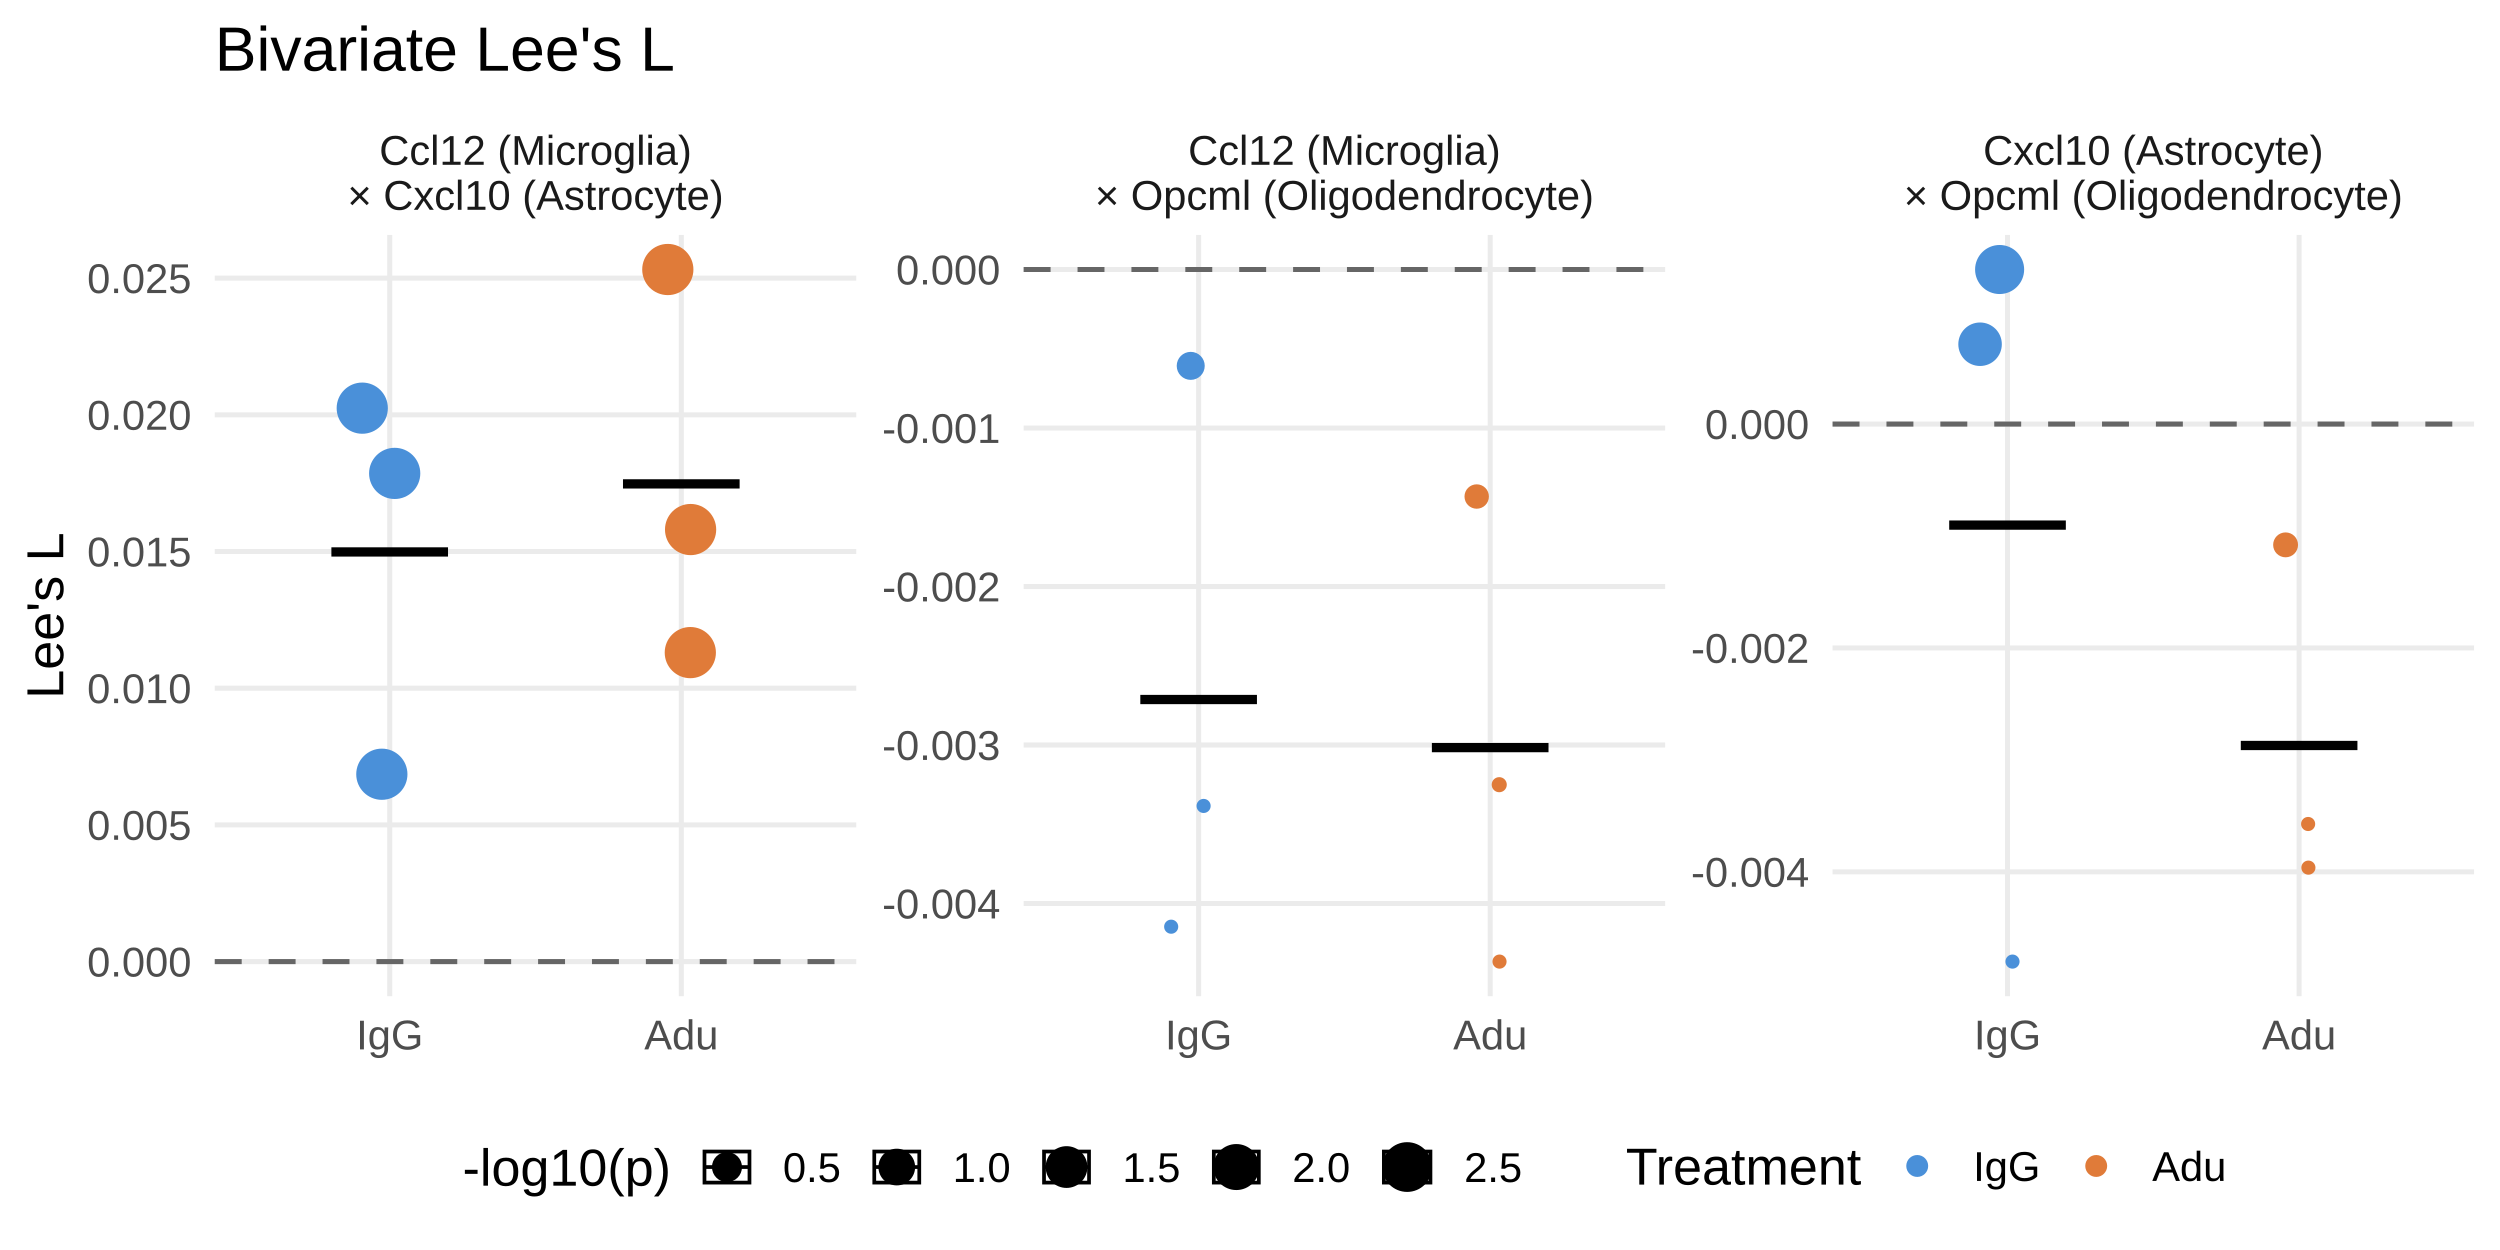
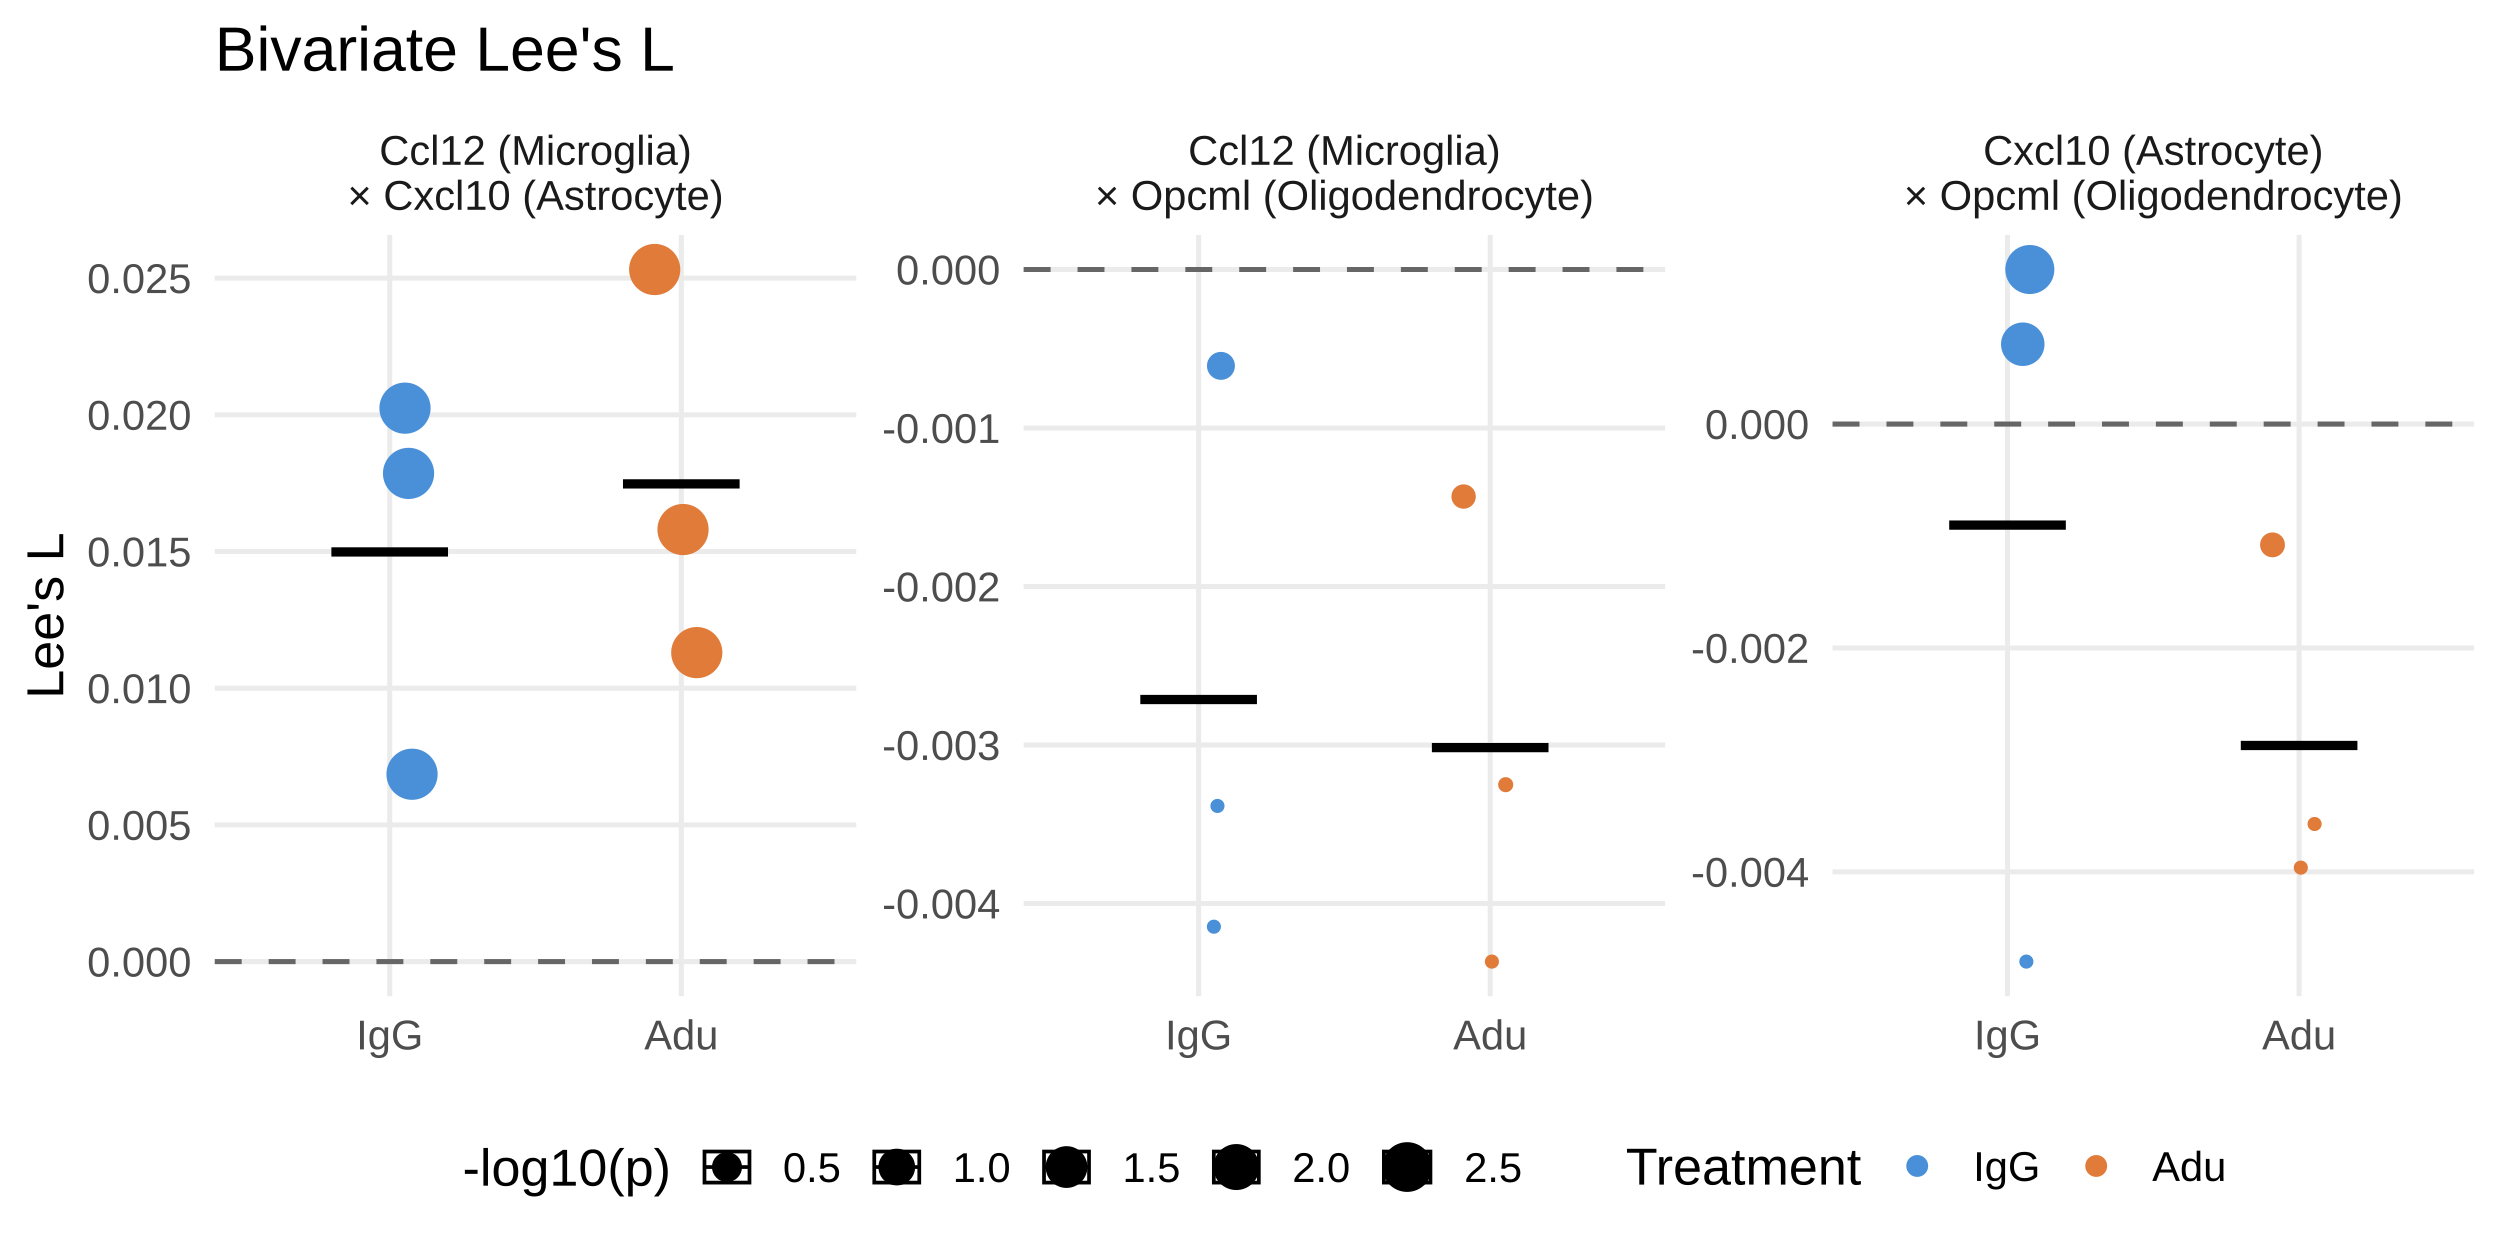
<svg xmlns="http://www.w3.org/2000/svg" width="720.00pt" height="360.00pt" viewBox="0 0 720.00 360.00">
  <g class="svglite">
    <defs>
      <style type="text/css">
    .svglite line, .svglite polyline, .svglite polygon, .svglite path, .svglite rect, .svglite circle {
      fill: none;
      stroke: #000000;
      stroke-linecap: round;
      stroke-linejoin: round;
      stroke-miterlimit: 10.00;
    }
    .svglite text {
      white-space: pre;
    }
    .svglite g.glyphgroup path {
      fill: inherit;
      stroke: none;
    }
  </style>
    </defs>
    <rect width="100%" height="100%" style="stroke: none; fill: #FFFFFF;" />
    <defs>
      <clipPath id="cpMC4wMHw3MjAuMDB8MC4wMHwzNjAuMDA=">
        <rect x="0.00" y="0.00" width="720.00" height="360.00" />
      </clipPath>
    </defs>
    <g clip-path="url(#cpMC4wMHw3MjAuMDB8MC4wMHwzNjAuMDA=)">
      <rect x="-0" y="0.00" width="720.00" height="360.00" style="stroke-width: 1.45; stroke: none; fill: #FFFFFF;" />
    </g>
    <defs>
      <clipPath id="cpNjEuODV8MjQ2LjYwfDY3LjY2fDI4Ni45MQ==">
        <rect x="61.85" y="67.66" width="184.75" height="219.25" />
      </clipPath>
    </defs>
    <g clip-path="url(#cpNjEuODV8MjQ2LjYwfDY3LjY2fDI4Ni45MQ==)">
      <polyline points="61.85,276.94 246.60,276.94 " style="stroke-width: 1.45; stroke: #EBEBEB; stroke-linecap: butt;" />
      <polyline points="61.85,237.57 246.60,237.57 " style="stroke-width: 1.45; stroke: #EBEBEB; stroke-linecap: butt;" />
      <polyline points="61.85,198.20 246.60,198.20 " style="stroke-width: 1.45; stroke: #EBEBEB; stroke-linecap: butt;" />
      <polyline points="61.85,158.83 246.60,158.83 " style="stroke-width: 1.45; stroke: #EBEBEB; stroke-linecap: butt;" />
      <polyline points="61.85,119.47 246.60,119.47 " style="stroke-width: 1.45; stroke: #EBEBEB; stroke-linecap: butt;" />
      <polyline points="61.85,80.10 246.60,80.10 " style="stroke-width: 1.45; stroke: #EBEBEB; stroke-linecap: butt;" />
      <polyline points="112.24,286.91 112.24,67.66 " style="stroke-width: 1.45; stroke: #EBEBEB; stroke-linecap: butt;" />
      <polyline points="196.22,286.91 196.22,67.66 " style="stroke-width: 1.45; stroke: #EBEBEB; stroke-linecap: butt;" />
      <line x1="61.85" y1="276.94" x2="246.60" y2="276.94" style="stroke-width: 1.45; stroke: #666666; stroke-dasharray: 7.76,7.76; stroke-linecap: butt;" />
-       <circle cx="109.97" cy="222.98" r="6.89" style="stroke-width: 0.97; stroke: #4A90D9; fill: #4A90D9;" />
-       <circle cx="198.89" cy="152.51" r="6.89" style="stroke-width: 0.97; stroke: #E07B39; fill: #E07B39;" />
-       <circle cx="104.33" cy="117.55" r="6.89" style="stroke-width: 0.97; stroke: #4A90D9; fill: #4A90D9;" />
-       <circle cx="113.67" cy="136.34" r="6.89" style="stroke-width: 0.97; stroke: #4A90D9; fill: #4A90D9;" />
-       <circle cx="198.81" cy="187.95" r="6.89" style="stroke-width: 0.97; stroke: #E07B39; fill: #E07B39;" />
-       <circle cx="192.33" cy="77.62" r="6.89" style="stroke-width: 0.97; stroke: #E07B39; fill: #E07B39;" />
+       <circle cx="118.67" cy="222.98" r="6.89" style="stroke-width: 0.97; stroke: #4A90D9; fill: #4A90D9;" />
+       <circle cx="196.71" cy="152.51" r="6.89" style="stroke-width: 0.97; stroke: #E07B39; fill: #E07B39;" />
+       <circle cx="116.64" cy="117.55" r="6.89" style="stroke-width: 0.97; stroke: #4A90D9; fill: #4A90D9;" />
+       <circle cx="117.66" cy="136.34" r="6.89" style="stroke-width: 0.97; stroke: #4A90D9; fill: #4A90D9;" />
+       <circle cx="200.67" cy="187.95" r="6.89" style="stroke-width: 0.97; stroke: #E07B39; fill: #E07B39;" />
+       <circle cx="188.55" cy="77.62" r="6.89" style="stroke-width: 0.97; stroke: #E07B39; fill: #E07B39;" />
      <line x1="95.44" y1="158.96" x2="129.03" y2="158.96" style="stroke-width: 2.67; stroke-linecap: butt; stroke-linejoin: miter;" />
      <line x1="179.42" y1="139.36" x2="213.01" y2="139.36" style="stroke-width: 2.67; stroke-linecap: butt; stroke-linejoin: miter;" />
    </g>
    <g clip-path="url(#cpMC4wMHw3MjAuMDB8MC4wMHwzNjAuMDA=)">
</g>
    <defs>
      <clipPath id="cpMjk0LjgxfDQ3OS41N3w2Ny42NnwyODYuOTE=">
        <rect x="294.81" y="67.66" width="184.75" height="219.25" />
      </clipPath>
    </defs>
    <g clip-path="url(#cpMjk0LjgxfDQ3OS41N3w2Ny42NnwyODYuOTE=)">
      <polyline points="294.81,260.21 479.57,260.21 " style="stroke-width: 1.45; stroke: #EBEBEB; stroke-linecap: butt;" />
      <polyline points="294.81,214.56 479.57,214.56 " style="stroke-width: 1.45; stroke: #EBEBEB; stroke-linecap: butt;" />
      <polyline points="294.81,168.92 479.57,168.92 " style="stroke-width: 1.45; stroke: #EBEBEB; stroke-linecap: butt;" />
      <polyline points="294.81,123.27 479.57,123.27 " style="stroke-width: 1.45; stroke: #EBEBEB; stroke-linecap: butt;" />
      <polyline points="294.81,77.62 479.57,77.62 " style="stroke-width: 1.45; stroke: #EBEBEB; stroke-linecap: butt;" />
      <polyline points="345.20,286.91 345.20,67.66 " style="stroke-width: 1.45; stroke: #EBEBEB; stroke-linecap: butt;" />
      <polyline points="429.18,286.91 429.18,67.66 " style="stroke-width: 1.45; stroke: #EBEBEB; stroke-linecap: butt;" />
      <line x1="294.81" y1="77.62" x2="479.57" y2="77.62" style="stroke-width: 1.45; stroke: #666666; stroke-dasharray: 7.76,7.76; stroke-linecap: butt;" />
-       <circle cx="342.93" cy="105.37" r="3.55" style="stroke-width: 0.97; stroke: #4A90D9; fill: #4A90D9;" />
-       <circle cx="431.86" cy="276.94" r="1.55" style="stroke-width: 0.97; stroke: #E07B39; fill: #E07B39;" />
-       <circle cx="337.30" cy="266.89" r="1.55" style="stroke-width: 0.97; stroke: #4A90D9; fill: #4A90D9;" />
-       <circle cx="346.64" cy="232.11" r="1.55" style="stroke-width: 0.97; stroke: #4A90D9; fill: #4A90D9;" />
-       <circle cx="431.78" cy="225.99" r="1.69" style="stroke-width: 0.97; stroke: #E07B39; fill: #E07B39;" />
-       <circle cx="425.29" cy="143.00" r="3.03" style="stroke-width: 0.97; stroke: #E07B39; fill: #E07B39;" />
+       <circle cx="351.63" cy="105.37" r="3.55" style="stroke-width: 0.97; stroke: #4A90D9; fill: #4A90D9;" />
+       <circle cx="429.67" cy="276.94" r="1.55" style="stroke-width: 0.97; stroke: #E07B39; fill: #E07B39;" />
+       <circle cx="349.60" cy="266.89" r="1.55" style="stroke-width: 0.97; stroke: #4A90D9; fill: #4A90D9;" />
+       <circle cx="350.63" cy="232.11" r="1.55" style="stroke-width: 0.97; stroke: #4A90D9; fill: #4A90D9;" />
+       <circle cx="433.64" cy="225.99" r="1.69" style="stroke-width: 0.97; stroke: #E07B39; fill: #E07B39;" />
+       <circle cx="421.52" cy="143.00" r="3.03" style="stroke-width: 0.97; stroke: #E07B39; fill: #E07B39;" />
      <line x1="328.41" y1="201.46" x2="362.00" y2="201.46" style="stroke-width: 2.67; stroke-linecap: butt; stroke-linejoin: miter;" />
      <line x1="412.38" y1="215.31" x2="445.97" y2="215.31" style="stroke-width: 2.67; stroke-linecap: butt; stroke-linejoin: miter;" />
    </g>
    <g clip-path="url(#cpMC4wMHw3MjAuMDB8MC4wMHwzNjAuMDA=)">
</g>
    <defs>
      <clipPath id="cpNTI3Ljc4fDcxMi41M3w2Ny42NnwyODYuOTE=">
        <rect x="527.78" y="67.66" width="184.75" height="219.25" />
      </clipPath>
    </defs>
    <g clip-path="url(#cpNTI3Ljc4fDcxMi41M3w2Ny42NnwyODYuOTE=)">
      <polyline points="527.78,251.09 712.53,251.09 " style="stroke-width: 1.45; stroke: #EBEBEB; stroke-linecap: butt;" />
      <polyline points="527.78,186.61 712.53,186.61 " style="stroke-width: 1.45; stroke: #EBEBEB; stroke-linecap: butt;" />
      <polyline points="527.78,122.13 712.53,122.13 " style="stroke-width: 1.45; stroke: #EBEBEB; stroke-linecap: butt;" />
      <polyline points="578.16,286.91 578.16,67.66 " style="stroke-width: 1.45; stroke: #EBEBEB; stroke-linecap: butt;" />
      <polyline points="662.14,286.91 662.14,67.66 " style="stroke-width: 1.45; stroke: #EBEBEB; stroke-linecap: butt;" />
      <line x1="527.78" y1="122.13" x2="712.53" y2="122.13" style="stroke-width: 1.45; stroke: #666666; stroke-dasharray: 7.76,7.76; stroke-linecap: butt;" />
-       <circle cx="575.89" cy="77.62" r="6.58" style="stroke-width: 0.97; stroke: #4A90D9; fill: #4A90D9;" />
-       <circle cx="664.82" cy="249.88" r="1.55" style="stroke-width: 0.97; stroke: #E07B39; fill: #E07B39;" />
-       <circle cx="570.26" cy="99.14" r="5.78" style="stroke-width: 0.97; stroke: #4A90D9; fill: #4A90D9;" />
-       <circle cx="579.60" cy="276.94" r="1.55" style="stroke-width: 0.97; stroke: #4A90D9; fill: #4A90D9;" />
-       <circle cx="664.74" cy="237.31" r="1.55" style="stroke-width: 0.97; stroke: #E07B39; fill: #E07B39;" />
-       <circle cx="658.25" cy="156.92" r="3.10" style="stroke-width: 0.97; stroke: #E07B39; fill: #E07B39;" />
+       <circle cx="584.59" cy="77.62" r="6.58" style="stroke-width: 0.97; stroke: #4A90D9; fill: #4A90D9;" />
+       <circle cx="662.63" cy="249.88" r="1.55" style="stroke-width: 0.97; stroke: #E07B39; fill: #E07B39;" />
+       <circle cx="582.56" cy="99.14" r="5.78" style="stroke-width: 0.97; stroke: #4A90D9; fill: #4A90D9;" />
+       <circle cx="583.59" cy="276.94" r="1.55" style="stroke-width: 0.97; stroke: #4A90D9; fill: #4A90D9;" />
+       <circle cx="666.60" cy="237.31" r="1.55" style="stroke-width: 0.97; stroke: #E07B39; fill: #E07B39;" />
+       <circle cx="654.48" cy="156.92" r="3.10" style="stroke-width: 0.97; stroke: #E07B39; fill: #E07B39;" />
      <line x1="561.37" y1="151.23" x2="594.96" y2="151.23" style="stroke-width: 2.67; stroke-linecap: butt; stroke-linejoin: miter;" />
      <line x1="645.35" y1="214.70" x2="678.94" y2="214.70" style="stroke-width: 2.67; stroke-linecap: butt; stroke-linejoin: miter;" />
    </g>
    <g clip-path="url(#cpMC4wMHw3MjAuMDB8MC4wMHwzNjAuMDA=)">
</g>
    <defs>
      <clipPath id="cpNjEuODV8MjQ2LjYwfDMxLjYzfDY3LjY2">
        <rect x="61.85" y="31.63" width="184.75" height="36.03" />
      </clipPath>
    </defs>
    <g clip-path="url(#cpNjEuODV8MjQ2LjYwfDMxLjYzfDY3LjY2)">
      <text x="154.23" y="47.46" text-anchor="middle" style="font-size: 12.00px;fill: #1A1A1A; font-family: &quot;Arial&quot;;" textLength="90.05px" lengthAdjust="spacingAndGlyphs">Ccl12 (Microglia)</text>
      <text x="154.23" y="60.42" text-anchor="middle" style="font-size: 12.00px;fill: #1A1A1A; font-family: &quot;Arial&quot;;" textLength="108.36px" lengthAdjust="spacingAndGlyphs">× Cxcl10 (Astrocyte)</text>
    </g>
    <g clip-path="url(#cpMC4wMHw3MjAuMDB8MC4wMHwzNjAuMDA=)">
</g>
    <defs>
      <clipPath id="cpMjk0LjgxfDQ3OS41N3wzMS42M3w2Ny42Ng==">
        <rect x="294.81" y="31.63" width="184.75" height="36.03" />
      </clipPath>
    </defs>
    <g clip-path="url(#cpMjk0LjgxfDQ3OS41N3wzMS42M3w2Ny42Ng==)">
      <text x="387.19" y="47.46" text-anchor="middle" style="font-size: 12.00px;fill: #1A1A1A; font-family: &quot;Arial&quot;;" textLength="90.05px" lengthAdjust="spacingAndGlyphs">Ccl12 (Microglia)</text>
      <text x="387.19" y="60.42" text-anchor="middle" style="font-size: 12.00px;fill: #1A1A1A; font-family: &quot;Arial&quot;;" textLength="143.72px" lengthAdjust="spacingAndGlyphs">× Opcml (Oligodendrocyte)</text>
    </g>
    <g clip-path="url(#cpMC4wMHw3MjAuMDB8MC4wMHwzNjAuMDA=)">
</g>
    <defs>
      <clipPath id="cpNTI3Ljc4fDcxMi41M3wzMS42M3w2Ny42Ng==">
        <rect x="527.78" y="31.63" width="184.75" height="36.03" />
      </clipPath>
    </defs>
    <g clip-path="url(#cpNTI3Ljc4fDcxMi41M3wzMS42M3w2Ny42Ng==)">
      <text x="620.15" y="47.46" text-anchor="middle" style="font-size: 12.00px;fill: #1A1A1A; font-family: &quot;Arial&quot;;" textLength="98.02px" lengthAdjust="spacingAndGlyphs">Cxcl10 (Astrocyte)</text>
      <text x="620.15" y="60.42" text-anchor="middle" style="font-size: 12.00px;fill: #1A1A1A; font-family: &quot;Arial&quot;;" textLength="143.72px" lengthAdjust="spacingAndGlyphs">× Opcml (Oligodendrocyte)</text>
    </g>
    <g clip-path="url(#cpMC4wMHw3MjAuMDB8MC4wMHwzNjAuMDA=)">
      <text x="112.24" y="302.23" text-anchor="middle" style="font-size: 12.00px;fill: #4D4D4D; font-family: &quot;Arial&quot;;" textLength="19.33px" lengthAdjust="spacingAndGlyphs">IgG</text>
      <text x="196.22" y="302.23" text-anchor="middle" style="font-size: 12.00px;fill: #4D4D4D; font-family: &quot;Arial&quot;;" textLength="21.34px" lengthAdjust="spacingAndGlyphs">Adu</text>
      <text x="345.20" y="302.23" text-anchor="middle" style="font-size: 12.00px;fill: #4D4D4D; font-family: &quot;Arial&quot;;" textLength="19.33px" lengthAdjust="spacingAndGlyphs">IgG</text>
      <text x="429.18" y="302.23" text-anchor="middle" style="font-size: 12.00px;fill: #4D4D4D; font-family: &quot;Arial&quot;;" textLength="21.34px" lengthAdjust="spacingAndGlyphs">Adu</text>
      <text x="578.16" y="302.23" text-anchor="middle" style="font-size: 12.00px;fill: #4D4D4D; font-family: &quot;Arial&quot;;" textLength="19.33px" lengthAdjust="spacingAndGlyphs">IgG</text>
      <text x="662.14" y="302.23" text-anchor="middle" style="font-size: 12.00px;fill: #4D4D4D; font-family: &quot;Arial&quot;;" textLength="21.34px" lengthAdjust="spacingAndGlyphs">Adu</text>
      <text x="521.05" y="255.38" text-anchor="end" style="font-size: 12.00px;fill: #4D4D4D; font-family: &quot;Arial&quot;;" textLength="34.02px" lengthAdjust="spacingAndGlyphs">-0.004</text>
      <text x="521.05" y="190.90" text-anchor="end" style="font-size: 12.00px;fill: #4D4D4D; font-family: &quot;Arial&quot;;" textLength="34.02px" lengthAdjust="spacingAndGlyphs">-0.002</text>
      <text x="521.05" y="126.42" text-anchor="end" style="font-size: 12.00px;fill: #4D4D4D; font-family: &quot;Arial&quot;;" textLength="30.02px" lengthAdjust="spacingAndGlyphs">0.000</text>
      <text x="288.09" y="264.51" text-anchor="end" style="font-size: 12.00px;fill: #4D4D4D; font-family: &quot;Arial&quot;;" textLength="34.02px" lengthAdjust="spacingAndGlyphs">-0.004</text>
      <text x="288.09" y="218.86" text-anchor="end" style="font-size: 12.00px;fill: #4D4D4D; font-family: &quot;Arial&quot;;" textLength="34.02px" lengthAdjust="spacingAndGlyphs">-0.003</text>
      <text x="288.09" y="173.21" text-anchor="end" style="font-size: 12.00px;fill: #4D4D4D; font-family: &quot;Arial&quot;;" textLength="34.02px" lengthAdjust="spacingAndGlyphs">-0.002</text>
      <text x="288.09" y="127.57" text-anchor="end" style="font-size: 12.00px;fill: #4D4D4D; font-family: &quot;Arial&quot;;" textLength="34.02px" lengthAdjust="spacingAndGlyphs">-0.001</text>
      <text x="288.09" y="81.92" text-anchor="end" style="font-size: 12.00px;fill: #4D4D4D; font-family: &quot;Arial&quot;;" textLength="30.02px" lengthAdjust="spacingAndGlyphs">0.000</text>
      <text x="55.13" y="281.24" text-anchor="end" style="font-size: 12.00px;fill: #4D4D4D; font-family: &quot;Arial&quot;;" textLength="30.02px" lengthAdjust="spacingAndGlyphs">0.000</text>
      <text x="55.13" y="241.87" text-anchor="end" style="font-size: 12.00px;fill: #4D4D4D; font-family: &quot;Arial&quot;;" textLength="30.02px" lengthAdjust="spacingAndGlyphs">0.005</text>
      <text x="55.13" y="202.50" text-anchor="end" style="font-size: 12.00px;fill: #4D4D4D; font-family: &quot;Arial&quot;;" textLength="30.02px" lengthAdjust="spacingAndGlyphs">0.010</text>
      <text x="55.13" y="163.13" text-anchor="end" style="font-size: 12.00px;fill: #4D4D4D; font-family: &quot;Arial&quot;;" textLength="30.02px" lengthAdjust="spacingAndGlyphs">0.015</text>
      <text x="55.13" y="123.76" text-anchor="end" style="font-size: 12.00px;fill: #4D4D4D; font-family: &quot;Arial&quot;;" textLength="30.02px" lengthAdjust="spacingAndGlyphs">0.020</text>
      <text x="55.13" y="84.40" text-anchor="end" style="font-size: 12.00px;fill: #4D4D4D; font-family: &quot;Arial&quot;;" textLength="30.02px" lengthAdjust="spacingAndGlyphs">0.025</text>
      <text transform="translate(18.21,177.28) rotate(-90)" text-anchor="middle" style="font-size: 15.00px; font-family: &quot;Arial&quot;;" textLength="47.91px" lengthAdjust="spacingAndGlyphs">Lee's L</text>
      <text x="133.21" y="341.48" style="font-size: 15.00px; font-family: &quot;Arial&quot;;" textLength="60.05px" lengthAdjust="spacingAndGlyphs">-log10(p)</text>
      <circle cx="209.37" cy="336.11" r="3.84" style="stroke-width: 0.97; fill: #000000;" />
      <rect x="202.89" y="331.64" width="12.96" height="8.95" style="stroke-width: 1.07; stroke-linecap: butt; stroke-linejoin: miter;" />
      <polyline points="202.89,336.11 215.85,336.11 " style="stroke-width: 1.07; stroke-linecap: butt; stroke-linejoin: miter;" />
      <circle cx="258.27" cy="336.11" r="4.80" style="stroke-width: 0.97; fill: #000000;" />
      <rect x="251.79" y="331.64" width="12.96" height="8.95" style="stroke-width: 1.07; stroke-linecap: butt; stroke-linejoin: miter;" />
      <polyline points="251.79,336.11 264.75,336.11 " style="stroke-width: 1.07; stroke-linecap: butt; stroke-linejoin: miter;" />
      <circle cx="307.16" cy="336.11" r="5.53" style="stroke-width: 0.97; fill: #000000;" />
      <rect x="300.68" y="331.64" width="12.96" height="8.95" style="stroke-width: 1.07; stroke-linecap: butt; stroke-linejoin: miter;" />
      <polyline points="300.68,336.11 313.64,336.11 " style="stroke-width: 1.07; stroke-linecap: butt; stroke-linejoin: miter;" />
      <circle cx="356.06" cy="336.11" r="6.14" style="stroke-width: 0.97; fill: #000000;" />
      <rect x="349.58" y="331.64" width="12.96" height="8.95" style="stroke-width: 1.07; stroke-linecap: butt; stroke-linejoin: miter;" />
      <polyline points="349.58,336.11 362.54,336.11 " style="stroke-width: 1.07; stroke-linecap: butt; stroke-linejoin: miter;" />
      <circle cx="405.26" cy="336.11" r="6.68" style="stroke-width: 0.97; fill: #000000;" />
      <rect x="398.55" y="331.64" width="13.42" height="8.95" style="stroke-width: 1.07; stroke-linecap: butt; stroke-linejoin: miter;" />
      <polyline points="398.55,336.11 411.97,336.11 " style="stroke-width: 1.07; stroke-linecap: butt; stroke-linejoin: miter;" />
      <text x="225.48" y="340.41" style="font-size: 12.00px; font-family: &quot;Arial&quot;;" textLength="16.67px" lengthAdjust="spacingAndGlyphs">0.5</text>
      <text x="274.38" y="340.41" style="font-size: 12.00px; font-family: &quot;Arial&quot;;" textLength="16.67px" lengthAdjust="spacingAndGlyphs">1.0</text>
      <text x="323.27" y="340.41" style="font-size: 12.00px; font-family: &quot;Arial&quot;;" textLength="16.67px" lengthAdjust="spacingAndGlyphs">1.5</text>
      <text x="372.17" y="340.41" style="font-size: 12.00px; font-family: &quot;Arial&quot;;" textLength="16.67px" lengthAdjust="spacingAndGlyphs">2.0</text>
      <text x="421.68" y="340.41" style="font-size: 12.00px; font-family: &quot;Arial&quot;;" textLength="16.67px" lengthAdjust="spacingAndGlyphs">2.5</text>
      <text x="468.24" y="341.17" style="font-size: 15.00px; font-family: &quot;Arial&quot;;" textLength="67.81px" lengthAdjust="spacingAndGlyphs">Treatment</text>
      <circle cx="552.16" cy="335.80" r="2.67" style="stroke-width: 0.97; stroke: #4A90D9; fill: #4A90D9;" />
      <circle cx="603.71" cy="335.80" r="2.67" style="stroke-width: 0.97; stroke: #E07B39; fill: #E07B39;" />
      <text x="568.27" y="340.10" style="font-size: 12.00px; font-family: &quot;Arial&quot;;" textLength="19.33px" lengthAdjust="spacingAndGlyphs">IgG</text>
      <text x="619.83" y="340.10" style="font-size: 12.00px; font-family: &quot;Arial&quot;;" textLength="21.34px" lengthAdjust="spacingAndGlyphs">Adu</text>
      <text x="61.85" y="20.36" style="font-size: 18.00px; font-family: &quot;Arial&quot;;" textLength="136.88px" lengthAdjust="spacingAndGlyphs">Bivariate Lee's L </text>
    </g>
  </g>
</svg>
